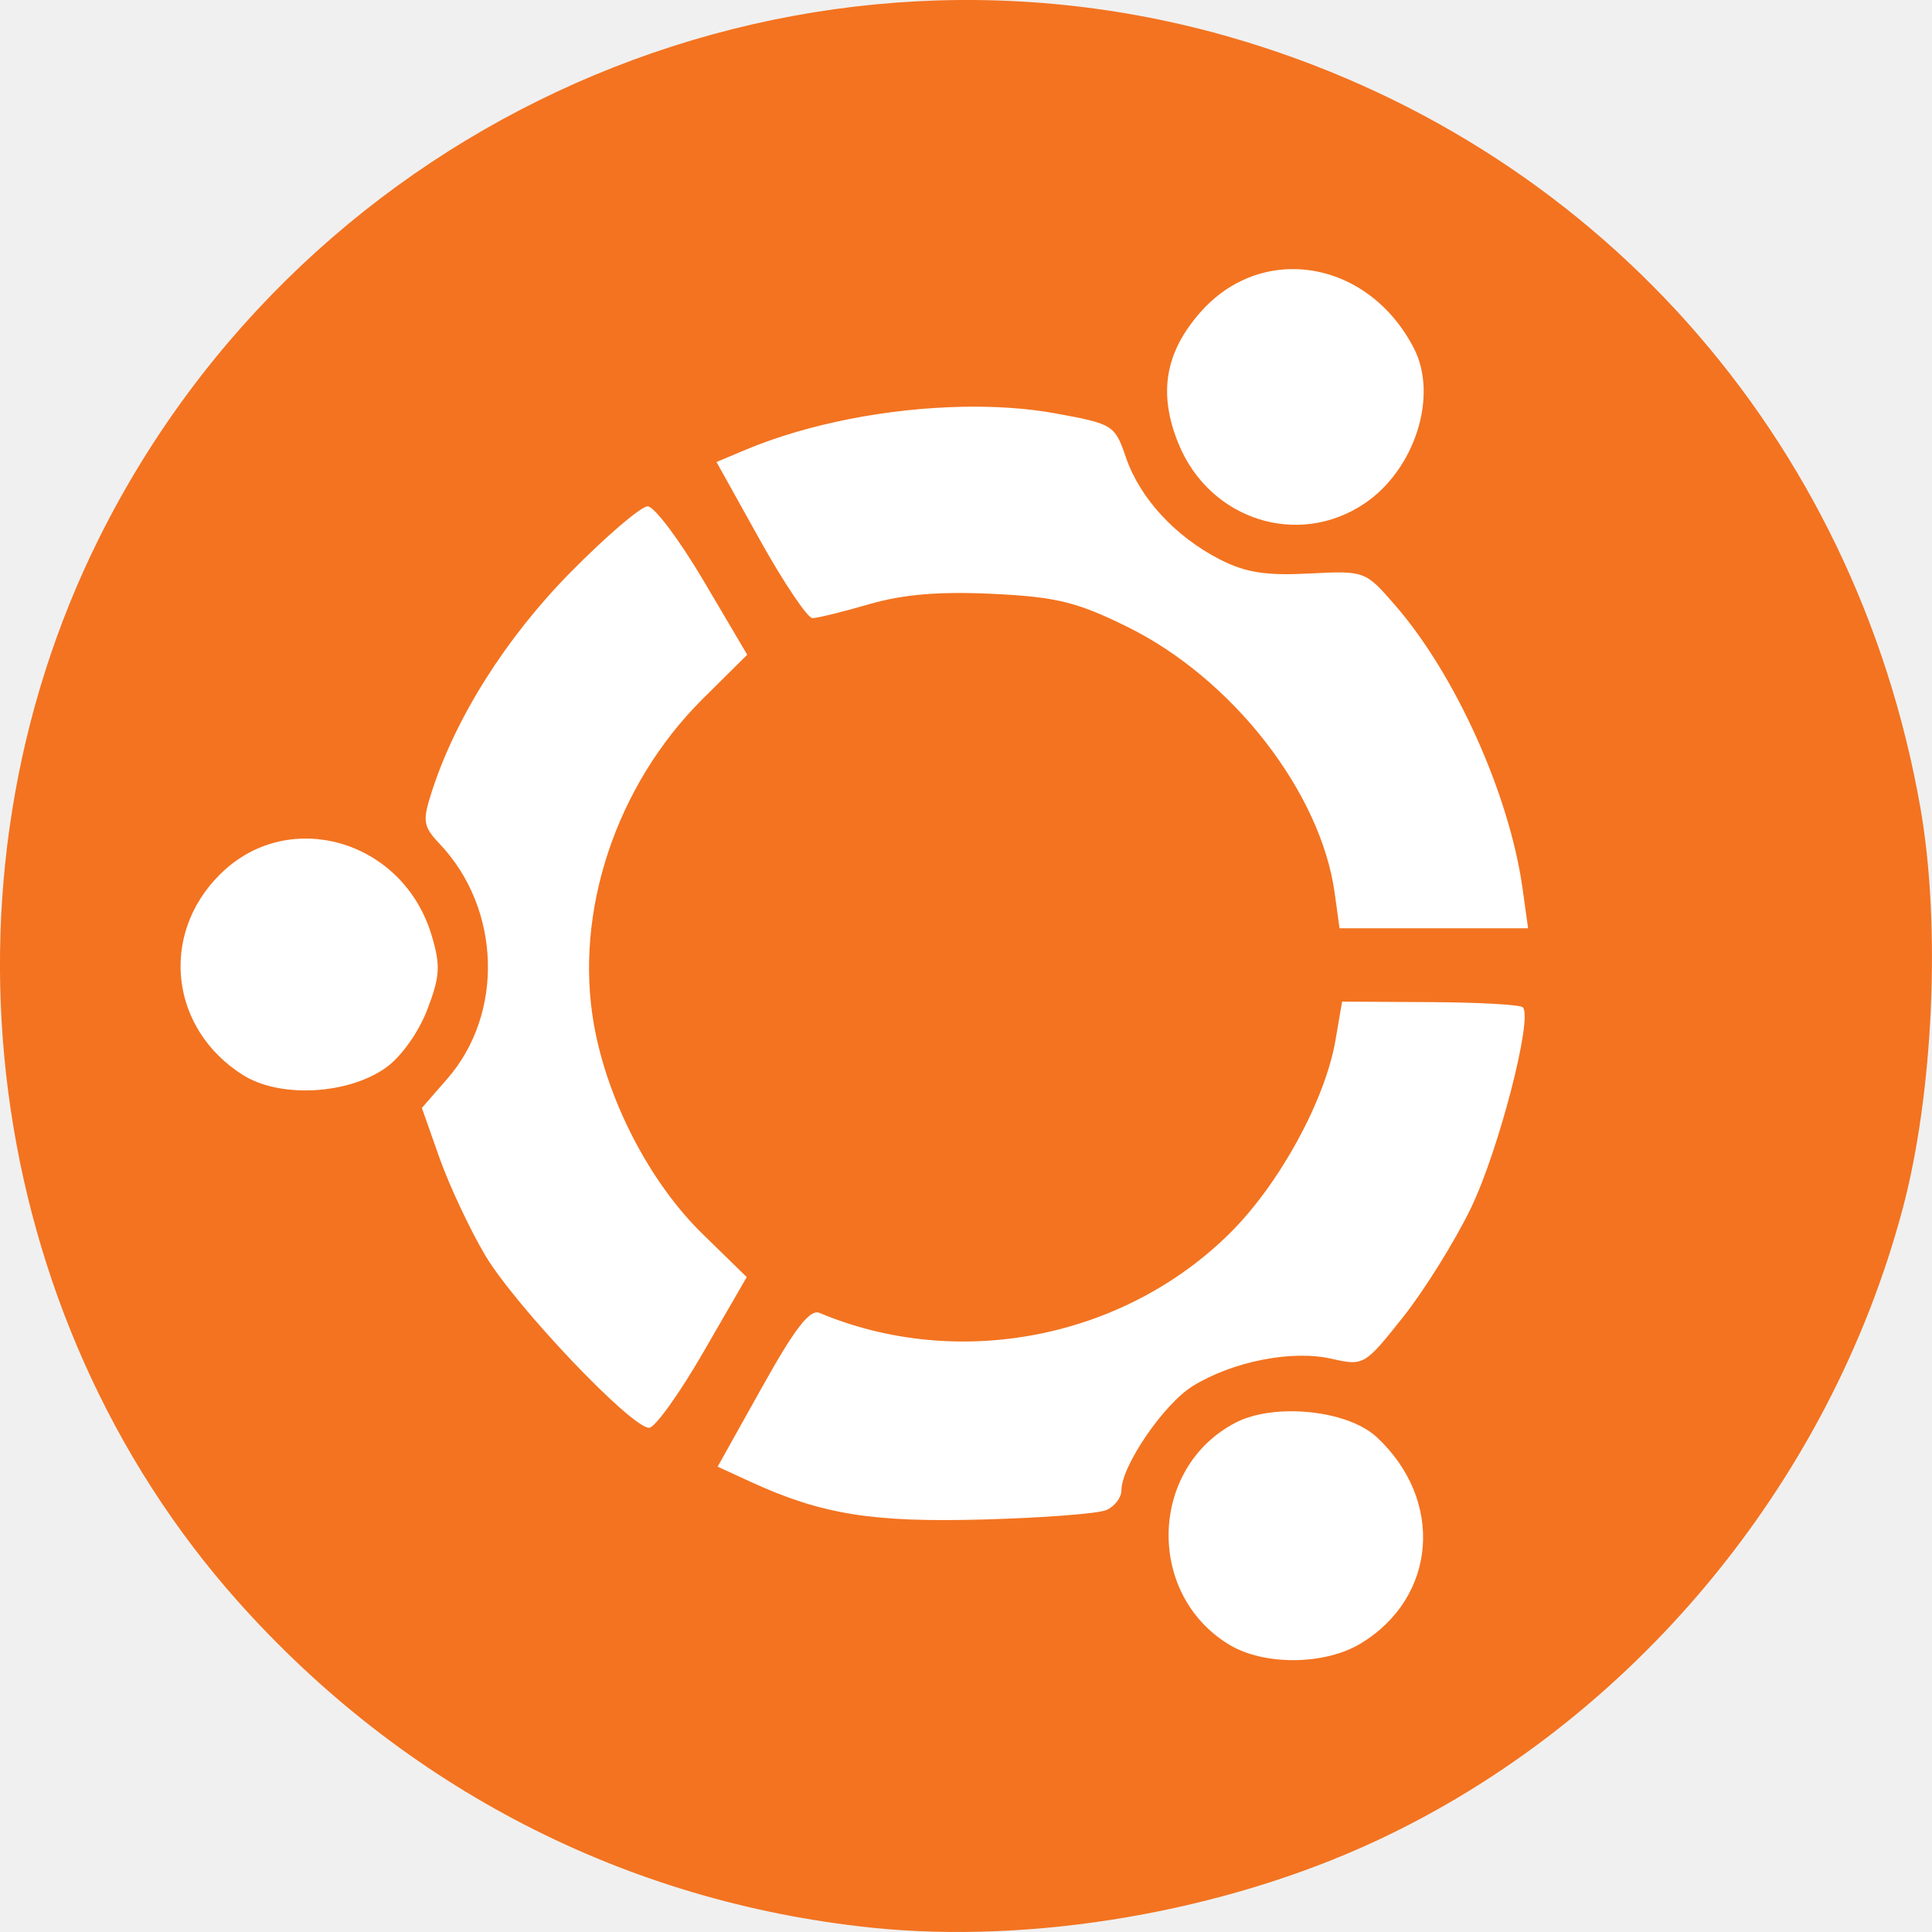
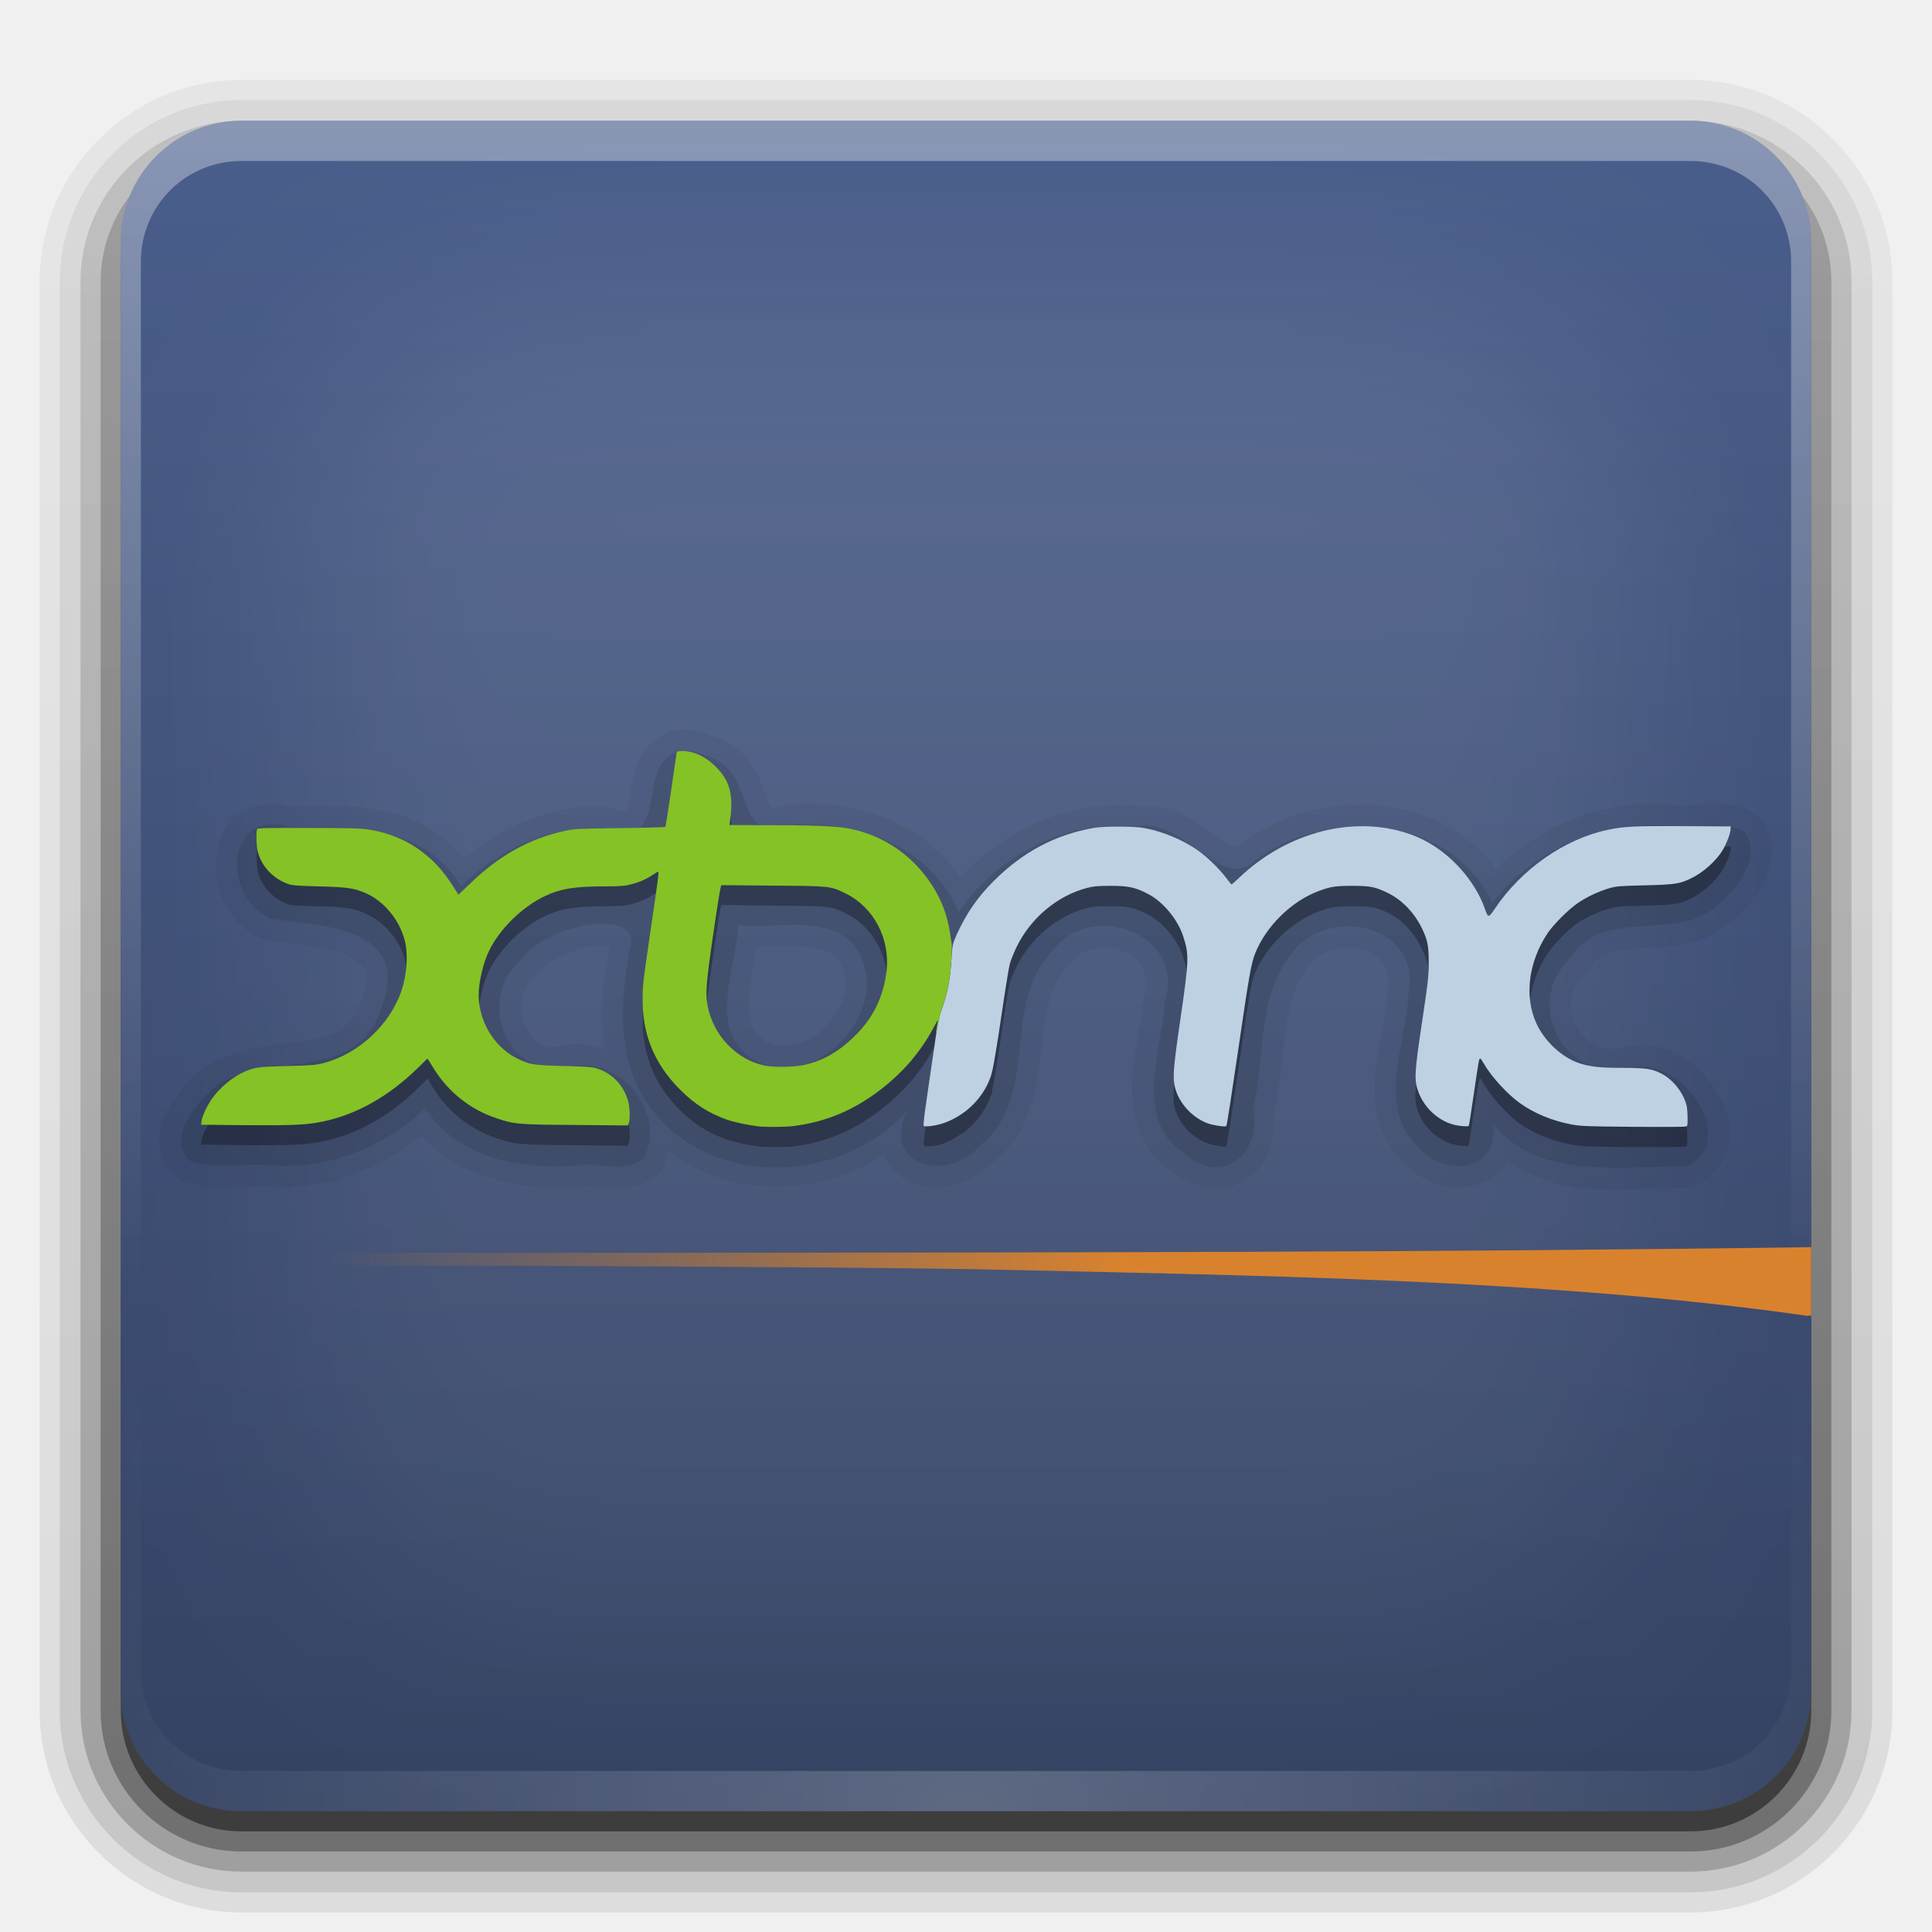
- <svg xmlns="http://www.w3.org/2000/svg" width="64" height="64" id="svg2" version="1.1">
-   <defs id="defs4" />
-   <g id="layer1" transform="translate(-355.9782,-385.4287)">
-     <path style="fill:#f37320" d="m 384.838,449.284 c -8.141,-0.849 -15.491,-4.639 -20.995,-10.825 -8.428,-9.472 -10.287,-23.743 -4.586,-35.197 6.888,-13.837 22.762,-20.859 37.511,-16.592 11.98,3.465 20.672,13.189 22.83,25.542 0.675,3.864 0.429,9.416 -0.587,13.242 -2.428,9.14 -8.984,17.014 -17.449,20.957 -5.038,2.347 -11.358,3.432 -16.725,2.873 z" id="path3061" />
-     <path style="fill:#ffffff" d="m 398.732,394.343 c -1.083,0.021 -2.156,0.482 -2.99,1.43 -1.183,1.345 -1.404,2.716 -0.712,4.383 1.036,2.495 3.944,3.423 6.136,1.961 1.677,-1.118 2.464,-3.57 1.651,-5.148 -0.897,-1.744 -2.503,-2.656 -4.086,-2.625 z m -10.895,4.562 c -2.426,0.049 -5.063,0.549 -7.138,1.414 l -0.986,0.414 1.44,2.586 c 0.793,1.423 1.578,2.586 1.738,2.586 0.159,0 1.005,-0.207 1.878,-0.461 1.119,-0.325 2.32,-0.428 4.078,-0.344 2.116,0.101 2.795,0.267 4.461,1.086 3.497,1.718 6.437,5.499 6.887,8.852 l 0.157,1.141 3.123,0 3.123,0 -0.188,-1.352 c -0.443,-3.107 -2.222,-7.054 -4.219,-9.352 -0.99,-1.139 -0.997,-1.142 -2.849,-1.047 -1.428,0.073 -2.105,-0.031 -2.958,-0.469 -1.476,-0.758 -2.646,-2.028 -3.107,-3.375 -0.368,-1.076 -0.42,-1.111 -2.332,-1.461 -0.946,-0.173 -2.005,-0.241 -3.107,-0.219 z m -10.402,3.297 c -0.22,-0.004 -1.378,0.987 -2.575,2.203 -2.134,2.169 -3.797,4.807 -4.586,7.273 -0.306,0.955 -0.28,1.125 0.274,1.711 2.03,2.147 2.135,5.629 0.235,7.789 l -0.83,0.953 0.579,1.641 c 0.318,0.904 0.998,2.357 1.511,3.227 0.983,1.667 4.846,5.736 5.44,5.727 0.191,-0.003 1.001,-1.128 1.792,-2.5 l 1.44,-2.492 -1.464,-1.43 c -1.745,-1.701 -3.157,-4.424 -3.6,-6.945 -0.656,-3.729 0.735,-7.913 3.585,-10.758 l 1.495,-1.484 -1.448,-2.453 c -0.797,-1.348 -1.627,-2.457 -1.847,-2.461 z m -11.482,11.008 c -0.963,0.035 -1.916,0.414 -2.692,1.188 -2.01,2.003 -1.647,5.13 0.775,6.648 1.216,0.762 3.466,0.646 4.727,-0.25 0.507,-0.36 1.086,-1.179 1.37,-1.922 0.422,-1.103 0.444,-1.46 0.141,-2.469 -0.625,-2.081 -2.481,-3.263 -4.32,-3.195 z m 34.484,5.398 -0.219,1.281 c -0.344,1.989 -1.851,4.75 -3.483,6.375 -3.528,3.512 -9.02,4.582 -13.611,2.656 -0.317,-0.133 -0.816,0.513 -1.902,2.461 l -1.471,2.633 1.088,0.5 c 2.359,1.083 4.031,1.351 7.717,1.25 1.966,-0.054 3.795,-0.194 4.07,-0.312 0.275,-0.119 0.501,-0.412 0.501,-0.656 0,-0.806 1.406,-2.863 2.364,-3.453 1.321,-0.815 3.279,-1.201 4.586,-0.906 1.075,0.242 1.102,0.23 2.371,-1.367 0.706,-0.888 1.722,-2.518 2.254,-3.617 0.922,-1.906 2.062,-6.317 1.722,-6.656 -0.089,-0.089 -1.475,-0.163 -3.076,-0.172 l -2.912,-0.016 z m -1.73,13.57 c -0.666,0.006 -1.309,0.126 -1.792,0.375 -2.861,1.477 -2.992,5.668 -0.227,7.352 1.161,0.707 3.181,0.688 4.375,-0.039 2.518,-1.532 2.763,-4.741 0.524,-6.828 -0.603,-0.562 -1.771,-0.869 -2.88,-0.859 z" id="path3059" />
+ <svg xmlns="http://www.w3.org/2000/svg" xmlns:xlink="http://www.w3.org/1999/xlink" version="1.0" width="96" height="96" id="svg2408">
+   <defs id="defs2410">
+     <linearGradient id="linearGradient3710">
+       <stop id="stop3712" style="stop-color:#d9822e;stop-opacity:1" offset="0" />
+       <stop id="stop3714" style="stop-color:#d9822e;stop-opacity:0" offset="1" />
+     </linearGradient>
+     <linearGradient x1="45.448" y1="92.54" x2="45.448" y2="7.017" id="ButtonShadow" gradientUnits="userSpaceOnUse" gradientTransform="scale(1.005865,0.994169)">
+       <stop id="stop3750" style="stop-color:#000000;stop-opacity:1" offset="0" />
+       <stop id="stop3752" style="stop-color:#000000;stop-opacity:0.588" offset="1" />
+     </linearGradient>
+     <linearGradient id="linearGradient3737">
+       <stop id="stop3739" style="stop-color:#ffffff;stop-opacity:1" offset="0" />
+       <stop id="stop3741" style="stop-color:#ffffff;stop-opacity:0" offset="1" />
+     </linearGradient>
+     <linearGradient id="linearGradient3700">
+       <stop id="stop3702" style="stop-color:#344262;stop-opacity:1" offset="0" />
+       <stop id="stop3704" style="stop-color:#4a5e8c;stop-opacity:1" offset="1" />
+     </linearGradient>
+     <filter color-interpolation-filters="sRGB" id="filter3174">
+       <feGaussianBlur id="feGaussianBlur3176" stdDeviation="1.71" />
+     </filter>
+     <linearGradient x1="36.357" y1="6" x2="36.357" y2="63.893" id="linearGradient3188" xlink:href="#linearGradient3737" gradientUnits="userSpaceOnUse" />
+     <filter x="-0.192" y="-0.192" width="1.384" height="1.384" color-interpolation-filters="sRGB" id="filter3794">
+       <feGaussianBlur id="feGaussianBlur3796" stdDeviation="5.28" />
+     </filter>
+     <linearGradient x1="48" y1="20.221" x2="48" y2="138.661" id="linearGradient3613" xlink:href="#linearGradient3737" gradientUnits="userSpaceOnUse" />
+     <radialGradient cx="48" cy="90.172" r="42" fx="48" fy="90.172" id="radialGradient3619" xlink:href="#linearGradient3737" gradientUnits="userSpaceOnUse" gradientTransform="matrix(1.157313,0,0,0.9959077,-7.551021,0.1971319)" />
+     <clipPath id="clipPath3613">
+       <rect width="84" height="84" rx="6" ry="6" x="6" y="6" id="rect3615" style="fill:#ffffff;fill-opacity:1;fill-rule:nonzero;stroke:none" />
+     </clipPath>
+     <linearGradient x1="48" y1="90" x2="48" y2="5.988" id="linearGradient3617" xlink:href="#linearGradient3700" gradientUnits="userSpaceOnUse" />
+     <linearGradient x1="45.448" y1="92.54" x2="45.448" y2="7.017" id="ButtonShadow-0" gradientUnits="userSpaceOnUse" gradientTransform="matrix(1.005865,0,0,0.994169,100,0)">
+       <stop id="stop3750-8" style="stop-color:#000000;stop-opacity:1" offset="0" />
+       <stop id="stop3752-5" style="stop-color:#000000;stop-opacity:0.588" offset="1" />
+     </linearGradient>
+     <linearGradient x1="32.251" y1="6.132" x2="32.251" y2="90.239" id="linearGradient3780" xlink:href="#ButtonShadow-0" gradientUnits="userSpaceOnUse" gradientTransform="matrix(1.02381,0,0,1.011905,-1.142857,-98.07143)" />
+     <linearGradient x1="32.251" y1="6.132" x2="32.251" y2="90.239" id="linearGradient3772" xlink:href="#ButtonShadow-0" gradientUnits="userSpaceOnUse" gradientTransform="matrix(1.02381,0,0,1.011905,-1.142857,-98.07143)" />
+     <linearGradient x1="32.251" y1="6.132" x2="32.251" y2="90.239" id="linearGradient3725" xlink:href="#ButtonShadow-0" gradientUnits="userSpaceOnUse" gradientTransform="matrix(1.02381,0,0,1.011905,-1.142857,-98.07143)" />
+     <linearGradient x1="32.251" y1="6.132" x2="32.251" y2="90.239" id="linearGradient3721" xlink:href="#ButtonShadow-0" gradientUnits="userSpaceOnUse" gradientTransform="translate(0,-97)" />
+     <linearGradient x1="32.251" y1="6.132" x2="32.251" y2="90.239" id="linearGradient3026" xlink:href="#ButtonShadow-0" gradientUnits="userSpaceOnUse" gradientTransform="matrix(1.02381,0,0,1.011905,-1.142857,-98.07143)" />
+     <linearGradient x1="56" y1="64" x2="16" y2="64" id="linearGradient3716" xlink:href="#linearGradient3710" gradientUnits="userSpaceOnUse" />
+   </defs>
+   <g id="layer2" style="display:none">
+     <rect width="86" height="85" rx="6" ry="6" x="5" y="7" id="rect3745" style="opacity:0.9;fill:url(#ButtonShadow);fill-opacity:1;fill-rule:nonzero;stroke:none;filter:url(#filter3174)" />
+   </g>
+   <g id="layer3">
+     <path d="m 12,-95.031 c -5.511,0 -10.031,4.52 -10.031,10.031 l 0,71 c 0,5.511 4.52,10.031 10.031,10.031 l 72,0 c 5.511,0 10.031,-4.52 10.031,-10.031 l 0,-71 c 0,-5.511 -4.52,-10.031 -10.031,-10.031 l -72,0 z" transform="scale(1,-1)" id="path3786" style="opacity:0.08;fill:url(#linearGradient3026);fill-opacity:1;fill-rule:nonzero;stroke:none;display:inline" />
+     <path d="m 12,-94.031 c -4.972,0 -9.031,4.06 -9.031,9.031 l 0,71 c 0,4.972 4.06,9.031 9.031,9.031 l 72,0 c 4.972,0 9.031,-4.06 9.031,-9.031 l 0,-71 c 0,-4.972 -4.06,-9.031 -9.031,-9.031 l -72,0 z" transform="scale(1,-1)" id="path3778" style="opacity:0.1;fill:url(#linearGradient3780);fill-opacity:1;fill-rule:nonzero;stroke:none;display:inline" />
+     <path d="m 12,-93 c -4.409,0 -8,3.591 -8,8 l 0,71 c 0,4.409 3.591,8 8,8 l 72,0 c 4.409,0 8,-3.591 8,-8 l 0,-71 c 0,-4.409 -3.591,-8 -8,-8 l -72,0 z" transform="scale(1,-1)" id="path3770" style="opacity:0.2;fill:url(#linearGradient3772);fill-opacity:1;fill-rule:nonzero;stroke:none;display:inline" />
+     <rect width="86" height="85" rx="7" ry="7" x="5" y="-92" transform="scale(1,-1)" id="rect3723" style="opacity:0.3;fill:url(#linearGradient3725);fill-opacity:1;fill-rule:nonzero;stroke:none;display:inline" />
+     <rect width="84" height="84" rx="6" ry="6" x="6" y="-91" transform="scale(1,-1)" id="rect3716" style="opacity:0.45;fill:url(#linearGradient3721);fill-opacity:1;fill-rule:nonzero;stroke:none;display:inline" />
+   </g>
+   <g id="layer1" style="display:inline">
+     <rect width="84" height="84" rx="6" ry="6" x="6" y="6" id="rect2419" style="fill:url(#linearGradient3617);fill-opacity:1;fill-rule:nonzero;stroke:none" />
+     <path d="M 12,6 C 8.676,6 6,8.676 6,12 l 0,2 0,68 0,2 c 0,0.335 0.041,0.651 0.094,0.969 0.049,0.296 0.097,0.597 0.188,0.875 0.01,0.03 0.021,0.064 0.031,0.094 0.099,0.288 0.235,0.547 0.375,0.812 0.145,0.274 0.316,0.536 0.5,0.781 0.184,0.246 0.374,0.473 0.594,0.688 0.44,0.428 0.943,0.815 1.5,1.094 0.279,0.14 0.573,0.247 0.875,0.344 -0.256,-0.1 -0.487,-0.236 -0.719,-0.375 -0.007,-0.004 -0.024,0.004 -0.031,0 -0.032,-0.019 -0.062,-0.043 -0.094,-0.062 -0.12,-0.077 -0.231,-0.164 -0.344,-0.25 -0.106,-0.081 -0.213,-0.161 -0.312,-0.25 C 8.478,88.557 8.309,88.373 8.156,88.188 8.049,88.057 7.938,87.922 7.844,87.781 7.819,87.743 7.805,87.695 7.781,87.656 7.716,87.553 7.651,87.452 7.594,87.344 7.493,87.149 7.388,86.928 7.312,86.719 7.305,86.697 7.289,86.678 7.281,86.656 7.249,86.564 7.245,86.469 7.219,86.375 7.188,86.268 7.148,86.172 7.125,86.062 7.052,85.721 7,85.364 7,85 L 7,83 7,15 7,13 C 7,10.218 9.218,8 12,8 l 2,0 68,0 2,0 c 2.782,0 5,2.218 5,5 l 0,2 0,68 0,2 c 0,0.364 -0.052,0.721 -0.125,1.062 -0.044,0.207 -0.088,0.398 -0.156,0.594 -0.008,0.022 -0.023,0.041 -0.031,0.062 -0.063,0.174 -0.138,0.367 -0.219,0.531 -0.042,0.083 -0.079,0.17 -0.125,0.25 -0.055,0.097 -0.127,0.188 -0.188,0.281 -0.094,0.141 -0.205,0.276 -0.312,0.406 -0.143,0.174 -0.303,0.347 -0.469,0.5 -0.011,0.01 -0.02,0.021 -0.031,0.031 -0.138,0.126 -0.285,0.234 -0.438,0.344 -0.103,0.073 -0.204,0.153 -0.312,0.219 -0.007,0.004 -0.024,-0.004 -0.031,0 -0.232,0.139 -0.463,0.275 -0.719,0.375 0.302,-0.097 0.596,-0.204 0.875,-0.344 0.557,-0.279 1.06,-0.666 1.5,-1.094 0.22,-0.214 0.409,-0.442 0.594,-0.688 0.184,-0.246 0.355,-0.508 0.5,-0.781 0.14,-0.265 0.276,-0.525 0.375,-0.812 0.01,-0.031 0.021,-0.063 0.031,-0.094 0.09,-0.278 0.139,-0.579 0.188,-0.875 C 89.959,84.651 90,84.335 90,84 l 0,-2 0,-68 0,-2 C 90,8.676 87.324,6 84,6 L 12,6 z" id="rect3728" style="opacity:0.35;fill:url(#linearGradient3188);fill-opacity:1;fill-rule:nonzero;stroke:none" />
+     <path d="M 12,90 C 8.676,90 6,87.324 6,84 L 6,82 6,14 6,12 c 0,-0.335 0.041,-0.651 0.094,-0.969 0.049,-0.296 0.097,-0.597 0.188,-0.875 C 6.291,10.126 6.302,10.093 6.312,10.062 6.411,9.775 6.547,9.515 6.688,9.25 6.832,8.976 7.003,8.714 7.188,8.469 7.372,8.223 7.561,7.995 7.781,7.781 8.221,7.353 8.724,6.967 9.281,6.688 9.56,6.548 9.855,6.441 10.156,6.344 9.9,6.444 9.67,6.58 9.438,6.719 c -0.007,0.004 -0.024,-0.004 -0.031,0 -0.032,0.019 -0.062,0.043 -0.094,0.062 -0.12,0.077 -0.231,0.164 -0.344,0.25 -0.106,0.081 -0.213,0.161 -0.312,0.25 C 8.478,7.443 8.309,7.627 8.156,7.812 8.049,7.943 7.938,8.078 7.844,8.219 7.819,8.257 7.805,8.305 7.781,8.344 7.716,8.447 7.651,8.548 7.594,8.656 7.493,8.851 7.388,9.072 7.312,9.281 7.305,9.303 7.289,9.322 7.281,9.344 7.249,9.436 7.245,9.531 7.219,9.625 7.188,9.732 7.148,9.828 7.125,9.938 7.052,10.279 7,10.636 7,11 l 0,2 0,68 0,2 c 0,2.782 2.218,5 5,5 l 2,0 68,0 2,0 c 2.782,0 5,-2.218 5,-5 l 0,-2 0,-68 0,-2 C 89,10.636 88.948,10.279 88.875,9.938 88.831,9.731 88.787,9.54 88.719,9.344 88.711,9.322 88.695,9.303 88.688,9.281 88.625,9.108 88.549,8.914 88.469,8.75 88.427,8.667 88.39,8.58 88.344,8.5 88.289,8.403 88.217,8.312 88.156,8.219 88.062,8.078 87.951,7.943 87.844,7.812 87.701,7.638 87.541,7.466 87.375,7.312 87.364,7.302 87.355,7.291 87.344,7.281 87.205,7.156 87.059,7.047 86.906,6.938 86.804,6.864 86.702,6.784 86.594,6.719 c -0.007,-0.004 -0.024,0.004 -0.031,0 -0.232,-0.139 -0.463,-0.275 -0.719,-0.375 0.302,0.097 0.596,0.204 0.875,0.344 0.557,0.279 1.06,0.666 1.5,1.094 0.22,0.214 0.409,0.442 0.594,0.688 0.184,0.246 0.355,0.508 0.5,0.781 0.14,0.265 0.276,0.525 0.375,0.812 0.01,0.031 0.021,0.063 0.031,0.094 0.09,0.278 0.139,0.579 0.188,0.875 C 89.959,11.349 90,11.665 90,12 l 0,2 0,68 0,2 c 0,3.324 -2.676,6 -6,6 l -72,0 z" id="path3615" style="opacity:0.2;fill:url(#radialGradient3619);fill-opacity:1;fill-rule:nonzero;stroke:none" />
+   </g>
+   <g id="layer5" style="display:inline">
+     <rect width="66" height="66" rx="12" ry="12" x="15" y="15" clip-path="url(#clipPath3613)" id="rect3171" style="opacity:0.1;fill:url(#linearGradient3613);fill-opacity:1;fill-rule:nonzero;stroke:#ffffff;stroke-width:0.5;stroke-linecap:round;stroke-linejoin:miter;stroke-miterlimit:4;stroke-opacity:1;stroke-dasharray:none;stroke-dashoffset:0;filter:url(#filter3794)" />
+   </g>
+   <g id="layer4">
+     <path d="m 33.719,36.25 c -0.971,0.154 -1.707,0.911 -2,1.594 -0.293,0.682 -0.344,1.329 -0.438,1.812 -0.093,0.484 -0.236,0.697 -0.188,0.656 0.048,-0.041 0.06,0.092 -0.625,-0.156 a 1.074,1.074 0 0 0 -0.281,-0.062 c -2.694,-0.214 -5.142,0.952 -7.125,2.562 C 22.065,41.515 20.817,40.715 19.469,40.375 17.915,39.983 16.32,40.03 14.875,40.094 14.747,40.099 14.594,40.056 14.469,40.062 13.557,39.857 12.667,39.91 12,40.344 c -0.766,0.499 -1.142,1.316 -1.25,2.125 -0.215,1.618 0.553,3.481 2.344,4.219 A 1.074,1.074 0 0 0 13.375,46.75 c 1.287,0.159 2.92,0.299 3.875,0.719 0.478,0.21 0.73,0.444 0.844,0.688 0.114,0.244 0.192,0.624 -0.094,1.406 a 1.074,1.074 0 0 0 -0.031,0.094 c -0.222,0.773 -0.549,1.145 -0.969,1.438 -0.42,0.293 -0.975,0.46 -1.688,0.594 -1.425,0.268 -3.334,0.244 -5,1.25 A 1.074,1.074 0 0 0 10.219,53 C 9.626,53.463 8.88,54.159 8.375,55.062 8.123,55.514 7.921,56.03 7.906,56.625 c -0.015,0.595 0.231,1.251 0.688,1.75 a 1.074,1.074 0 0 0 0.375,0.281 c 1.714,0.709 3.321,0.188 4.312,0.312 a 1.074,1.074 0 0 0 0.031,0 c 2.796,0.221 5.468,-0.829 7.625,-2.531 2.057,2.275 5.249,2.743 7.938,2.531 a 1.074,1.074 0 0 0 0.094,0 c 0.236,-0.04 0.808,0.031 1.5,0.062 0.692,0.031 1.687,-0.06 2.375,-0.844 A 1.074,1.074 0 0 0 33,57.938 c 0.128,-0.268 0.061,-0.54 0.125,-0.812 3.134,2.457 7.52,2.374 10.781,0.25 0.292,0.687 0.867,1.205 1.5,1.438 1.317,0.485 2.875,0.059 3.969,-1.125 l 0.031,0.062 c 0.056,-0.045 0.072,-0.11 0.125,-0.156 1.681,-1.478 1.995,-3.521 2.188,-5.25 0.199,-1.784 0.348,-3.254 1.312,-4.281 a 1.074,1.074 0 0 0 0.094,-0.125 c 0.633,-0.883 1.756,-1.039 2.656,-0.688 0.45,0.176 0.777,0.472 0.969,0.812 0.191,0.341 0.277,0.739 0.094,1.344 a 1.074,1.074 0 0 0 -0.031,0.25 c -0.062,1.071 -0.492,2.563 -0.562,4.125 -0.068,1.523 0.369,3.306 1.938,4.406 0.006,0.004 0.025,-0.004 0.031,0 0.034,0.024 0.027,0.071 0.062,0.094 L 58.312,58.25 c 1.199,0.953 2.734,1.032 3.75,0.281 0.931,-0.687 1.325,-1.892 1.219,-3.156 0.003,-0.011 -0.003,-0.021 0,-0.031 0.682,-2.774 0.366,-5.447 1.594,-7.125 a 1.074,1.074 0 0 0 0.031,-0.062 c 0.519,-0.864 1.714,-1.193 2.688,-0.969 0.487,0.112 0.864,0.328 1.094,0.625 0.23,0.297 0.357,0.657 0.25,1.281 a 1.074,1.074 0 0 0 0,0.156 c -0.031,1.061 -0.439,2.467 -0.594,3.969 -0.151,1.469 0.04,3.194 1.344,4.5 0.029,0.029 0.032,0.065 0.062,0.094 l 0.031,-0.031 c 0.925,1.028 2.259,1.429 3.469,1.125 0.623,-0.156 1.24,-0.523 1.625,-1.125 0.017,-0.026 0.015,-0.067 0.031,-0.094 1.137,0.723 2.369,1.219 3.625,1.344 1.867,0.185 3.723,-0.031 5.25,0 a 1.074,1.074 0 0 0 0.5,-0.094 c 0.941,-0.475 1.559,-1.384 1.656,-2.281 0.097,-0.897 -0.201,-1.746 -0.656,-2.469 -0.91,-1.445 -2.601,-2.634 -4.5,-2.156 a 1.074,1.074 0 0 0 -0.031,0 c -1.107,0.302 -1.92,-0.201 -2.375,-1 -0.455,-0.799 -0.48,-1.756 0.344,-2.562 A 1.074,1.074 0 0 0 78.875,48.25 c 0.571,-0.926 1.301,-1.03 2.531,-1.125 1.231,-0.095 2.846,-0.004 4.281,-1.031 0.652,-0.474 1.373,-1.191 1.875,-2.094 0.502,-0.902 0.763,-2.213 0,-3.281 A 1.074,1.074 0 0 0 87.25,40.438 c -0.804,-0.484 -1.669,-0.501 -2.344,-0.469 -0.674,0.032 -1.228,0.085 -1.594,0.031 a 1.074,1.074 0 0 0 -0.031,0 c -3.303,-0.35 -6.591,0.85 -8.938,3.188 -1.331,-1.794 -3.331,-2.843 -5.438,-3.125 -2.557,-0.343 -5.271,0.322 -7.312,1.938 a 1.074,1.074 0 0 0 -0.062,0.031 c -0.164,0.143 -0.02,0.096 -0.219,0.031 -0.199,-0.065 -0.622,-0.314 -1.094,-0.656 -0.472,-0.342 -1.017,-0.745 -1.688,-1.062 -0.565,-0.268 -1.294,-0.321 -2.031,-0.25 L 56.5,40 c -0.126,-0.013 -0.249,0.039 -0.375,0.031 -3.218,-0.207 -6.257,1.251 -8.375,3.562 -1.901,-2.729 -5.327,-3.915 -8.469,-3.656 A 1.074,1.074 0 0 0 39.031,40 c -0.602,0.212 -0.695,0.12 -0.688,0.125 0.007,0.005 -0.125,-0.163 -0.281,-0.562 C 37.906,39.163 37.744,38.592 37.375,38 c -0.345,-0.554 -0.945,-1.1 -1.75,-1.375 -0.019,-0.009 -0.043,0.008 -0.062,0 -0.038,-0.012 -0.055,-0.052 -0.094,-0.062 l 0,0.031 C 34.957,36.385 34.425,36.249 33.875,36.25 a 1.074,1.074 0 0 0 -0.156,0 z m -3.438,10.781 c -0.288,1.486 -0.5,3.071 -0.312,4.688 0.016,0.137 0.072,0.27 0.094,0.406 -0.575,-0.161 -1.149,-0.332 -1.781,-0.219 A 1.074,1.074 0 0 0 28.188,51.938 c -1.151,0.304 -1.742,-0.191 -2.094,-0.969 -0.352,-0.778 -0.303,-1.774 0.5,-2.469 a 1.074,1.074 0 0 0 0.219,-0.25 c 0.175,-0.279 1.353,-0.989 2.375,-1.188 0.483,-0.094 0.897,-0.073 1.094,-0.031 z m 7.312,0 c 0.693,-0.004 1.427,-0.004 2,0 0.839,0.006 1.418,0.114 1.906,0.5 1.707,1.957 -1.239,5.347 -3.469,4.188 -0.384,-0.24 -0.573,-0.477 -0.688,-0.781 -0.119,-0.317 -0.162,-0.762 -0.125,-1.281 0.054,-0.752 0.231,-1.695 0.375,-2.625 z" id="path3736" style="opacity:0.05;fill:#000000;fill-opacity:1" />
+     <path d="m 33.875,37.312 c -2.496,0.397 -0.361,5.094 -3.781,3.852 -2.693,-0.214 -5.282,1.031 -7.188,2.866 -1.701,-2.931 -5.377,-3.063 -8.375,-2.904 -3.376,-1.095 -3.558,3.503 -1.023,4.547 2.451,0.302 6.892,0.436 5.493,4.263 -1.117,3.886 -5.516,2.347 -8.121,3.92 -1.006,0.786 -2.627,2.562 -1.494,3.803 1.241,0.514 2.717,0.083 4.035,0.249 2.843,0.225 5.661,-0.886 7.705,-2.847 1.66,2.577 4.845,3.067 7.661,2.846 1.05,-0.176 2.453,0.478 3.249,-0.43 1.058,-2.208 -1.176,-4.931 -3.566,-4.501 -3.217,0.85 -4.915,-3.256 -2.573,-5.283 0.998,-1.592 5.421,-2.612 5.479,-0.913 -0.649,3.076 -0.851,6.77 1.688,9.094 3.238,3.233 9.121,2.651 12.031,-0.719 -1.407,2.807 2.022,3.653 3.625,1.75 2.967,-2.414 1.005,-6.907 3.531,-9.599 1.889,-2.634 6.668,-0.966 5.637,2.426 -0.145,2.511 -1.638,5.898 1.003,7.626 1.866,1.61 3.812,-0.063 3.371,-2.24 0.617,-2.481 0.192,-5.375 1.754,-7.511 1.599,-2.66 6.573,-1.848 5.974,1.657 -0.073,2.551 -1.684,5.682 0.505,7.763 1.295,1.534 4.121,1.129 3.662,-1.216 2.322,2.887 6.408,2.091 9.656,2.156 2.688,-1.357 -0.272,-5.54 -2.794,-4.905 -3.146,0.857 -5.389,-3.102 -3.054,-5.388 1.6,-2.596 4.941,-0.925 7.083,-2.458 1.069,-0.777 2.599,-2.537 1.644,-3.875 C 85.656,40.72 84.303,41.231 83.147,41.061 79.72,40.697 76.243,42.108 74.156,44.875 72.072,40.428 65.828,40.023 62.264,42.843 60.615,44.285 58.794,40.505 56.377,41.065 52.965,40.706 49.554,42.547 47.625,45.312 46.295,42.092 42.652,40.736 39.376,41.006 36.321,42.082 37.682,38.3 35.174,37.599 34.767,37.414 34.322,37.312 33.875,37.312 z m 2.812,8.656 c 1.851,0.218 4.018,-0.502 5.549,0.791 2.628,2.813 -1.448,7.691 -4.75,5.909 C 35.067,51.22 36.589,48.149 36.688,45.969 z" id="path3730" style="opacity:0.1;fill:#000000;fill-opacity:1" />
+     <path d="m 33.875,38.312 c -0.205,0 -0.23,0.034 -0.25,0.125 -0.012,0.057 -0.141,0.902 -0.281,1.875 -0.14,0.973 -0.267,1.767 -0.281,1.781 -0.014,0.014 -1.031,0.047 -2.25,0.062 -2.169,0.027 -2.238,0.007 -2.781,0.125 -1.757,0.382 -3.251,1.257 -4.719,2.688 l -0.531,0.5 L 22.688,45.312 C 22.143,44.434 21.752,43.967 21.188,43.5 20.345,42.804 19.416,42.394 18.25,42.219 17.884,42.164 17.264,42.125 15.281,42.125 c -2.23,-2.3e-4 -2.475,0.029 -2.5,0.094 -0.052,0.136 -0.034,0.849 0.031,1.094 0.191,0.717 0.719,1.314 1.438,1.594 0.242,0.094 0.362,0.094 1.562,0.125 1.434,0.037 1.747,0.107 2.312,0.344 0.927,0.389 1.733,1.299 2,2.344 0.176,0.691 0.086,1.728 -0.188,2.531 -0.571,1.679 -2.122,3.105 -3.844,3.562 -0.401,0.107 -0.547,0.124 -1.812,0.156 -1.46,0.037 -1.62,0.076 -2.156,0.312 -0.569,0.252 -1.213,0.771 -1.594,1.312 -0.244,0.348 -0.512,0.886 -0.531,1.125 l 0,0.156 2.25,0.031 c 2.352,0.014 2.981,-0.025 3.781,-0.188 1.678,-0.341 3.313,-1.241 4.75,-2.656 0.252,-0.248 0.463,-0.469 0.469,-0.469 0.006,0 0.097,0.169 0.219,0.375 0.737,1.241 1.87,2.148 3.219,2.594 0.915,0.303 1.067,0.324 3.938,0.344 l 2.562,0.031 0.062,-0.125 c 0.068,-0.179 0.047,-0.761 -0.031,-1.062 -0.205,-0.787 -0.776,-1.413 -1.531,-1.656 -0.272,-0.088 -0.451,-0.095 -1.656,-0.125 -1.532,-0.039 -1.744,-0.062 -2.406,-0.406 -1.088,-0.566 -1.842,-1.849 -1.844,-3.125 -7.58e-4,-0.667 0.228,-1.613 0.531,-2.219 0.543,-1.084 1.633,-2.157 2.75,-2.688 0.787,-0.374 1.495,-0.5 3.031,-0.5 0.735,-3.3e-5 0.972,-0.023 1.25,-0.094 0.42,-0.107 0.771,-0.249 1.094,-0.469 0.135,-0.092 0.271,-0.156 0.281,-0.156 0.048,0 -0.025,0.446 -0.344,2.625 -0.444,3.035 -0.439,3.023 -0.438,3.781 0.004,1.729 0.582,3.173 1.844,4.438 0.713,0.715 1.424,1.144 2.344,1.469 0.364,0.128 1.148,0.3 1.562,0.344 0.358,0.038 1.352,0.044 1.719,0 1.671,-0.202 3.098,-0.821 4.5,-1.938 1.051,-0.837 1.891,-1.821 2.5,-2.969 0.103,-0.195 0.202,-0.33 0.219,-0.344 -0.045,0.215 -0.073,0.479 -0.125,0.812 -0.09,0.617 -0.241,1.631 -0.469,3.188 -0.117,0.797 -0.156,1.2 -0.125,1.219 0.08,0.05 0.461,0.032 0.812,-0.062 0.271,-0.073 0.503,-0.208 0.75,-0.344 0.086,-0.047 0.168,-0.102 0.25,-0.156 0.036,-0.023 0.09,-0.038 0.125,-0.062 0.081,-0.057 0.143,-0.124 0.219,-0.188 0.529,-0.438 0.937,-1.012 1.156,-1.656 0.014,-0.04 0.05,-0.053 0.062,-0.094 0.007,-0.024 0.019,-0.191 0.031,-0.25 0.015,-0.073 0.041,-0.193 0.062,-0.312 0.038,-0.21 0.074,-0.404 0.125,-0.719 0.072,-0.438 0.141,-0.906 0.219,-1.438 0.191,-1.307 0.386,-2.551 0.438,-2.75 0.051,-0.199 0.207,-0.562 0.344,-0.844 0.696,-1.432 2.029,-2.549 3.5,-2.938 0.317,-0.084 0.503,-0.092 1.156,-0.094 0.907,-0.002 1.233,0.074 1.875,0.406 0.742,0.384 1.477,1.257 1.75,2.094 0.296,0.907 0.297,1.173 -0.125,4.062 -0.365,2.5 -0.409,2.978 -0.281,3.469 0.201,0.773 0.862,1.464 1.625,1.75 0.261,0.098 0.862,0.203 0.938,0.156 0.024,-0.015 0.288,-1.725 0.594,-3.812 0.54,-3.693 0.621,-4.265 0.812,-4.75 0.542,-1.375 1.847,-2.621 3.219,-3.125 0.59,-0.217 0.817,-0.248 1.625,-0.25 0.915,-0.002 1.152,0.019 1.812,0.344 0.698,0.343 1.289,1.004 1.656,1.781 0.273,0.577 0.345,0.857 0.344,1.688 -0.001,0.676 -0.036,0.92 -0.344,2.969 -0.382,2.539 -0.406,2.849 -0.188,3.438 0.29,0.781 1.006,1.427 1.781,1.625 0.293,0.075 0.674,0.108 0.719,0.062 0.015,-0.015 0.125,-0.706 0.25,-1.562 0.252,-1.732 0.285,-1.781 0.344,-1.781 0.023,0 0.077,0.111 0.156,0.25 0.373,0.651 1.166,1.54 1.812,2 0.706,0.502 1.634,0.857 2.562,1.031 0.461,0.086 0.734,0.105 3.031,0.125 1.388,0.012 2.563,-0.016 2.625,-0.031 0.108,-0.027 0.095,-0.018 0.094,-0.406 -7.59e-4,-0.221 -0.005,-0.512 -0.031,-0.625 -0.142,-0.617 -0.674,-1.26 -1.25,-1.562 -0.486,-0.255 -0.768,-0.312 -1.969,-0.312 -1.1,-8.35e-4 -1.581,-0.038 -2.125,-0.219 -0.854,-0.284 -1.713,-1.101 -2.125,-2 -0.606,-1.325 -0.387,-3.038 0.562,-4.469 0.284,-0.428 1.014,-1.188 1.469,-1.5 0.451,-0.309 1.035,-0.563 1.562,-0.719 C 80.33,45.04 80.421,45.034 81.75,45 c 1.518,-0.039 1.696,-0.086 2.25,-0.344 0.61,-0.284 1.263,-0.881 1.594,-1.438 0.181,-0.304 0.384,-0.771 0.406,-1 l 0,-0.156 -2.406,0 c -2.49,-0.014 -2.939,0.013 -3.75,0.188 -2.128,0.457 -4.245,1.947 -5.562,3.906 -0.322,0.479 -0.329,0.485 -0.5,0 -0.488,-1.386 -1.699,-2.757 -3.062,-3.438 -0.88,-0.439 -1.917,-0.651 -3,-0.656 -0.65,-0.003 -1.329,0.058 -1.969,0.219 -1.532,0.384 -2.942,1.192 -4.125,2.312 -0.215,0.203 -0.423,0.344 -0.438,0.344 -0.014,0 -0.111,-0.129 -0.25,-0.312 C 60.6,44.18 59.984,43.572 59.531,43.25 58.805,42.733 57.779,42.324 56.875,42.156 56.333,42.056 54.866,42.034 54.344,42.125 c -1.891,0.33 -3.493,1.186 -4.938,2.625 -0.206,0.205 -0.388,0.419 -0.562,0.625 -0.009,0.011 -0.022,0.02 -0.031,0.031 -0.009,0.011 -0.022,0.02 -0.031,0.031 -0.066,0.08 -0.125,0.168 -0.188,0.25 -0.081,0.105 -0.175,0.204 -0.25,0.312 -0.013,0.018 -0.018,0.044 -0.031,0.062 -0.284,0.417 -0.544,0.86 -0.781,1.375 -0.051,0.111 -0.106,0.226 -0.156,0.344 l -0.031,0.156 -0.031,0.031 -0.094,-0.562 c -0.177,-1.19 -0.636,-2.178 -1.438,-3.125 C 45.068,43.438 44.153,42.8 43.125,42.438 42.111,42.08 41.387,42.002 38.312,42 L 36.25,42 36.281,41.75 C 36.446,40.461 36.256,39.791 35.562,39.094 35.058,38.587 34.473,38.312 33.875,38.312 z M 35.844,44.969 38.406,45 c 2.871,0.02 2.843,0.013 3.594,0.375 1.406,0.678 2.25,2.259 2.062,3.875 -0.141,1.219 -0.627,2.254 -1.438,3.094 -0.85,0.881 -1.69,1.382 -2.688,1.594 -0.492,0.104 -1.463,0.094 -1.938,0 -1.412,-0.281 -2.576,-1.493 -2.844,-2.969 -0.108,-0.593 -0.062,-1.129 0.281,-3.5 0.181,-1.249 0.351,-2.317 0.375,-2.375 l 0.031,-0.125 z" id="path3723" style="opacity:0.3;fill:#000000;fill-opacity:1" />
+     <path d="m 67.705,41.055 c -0.65,-0.003 -1.316,0.077 -1.956,0.237 -1.532,0.384 -2.955,1.168 -4.138,2.288 -0.215,0.203 -0.401,0.368 -0.415,0.368 -0.014,0 -0.134,-0.148 -0.273,-0.332 -0.337,-0.445 -0.935,-1.03 -1.387,-1.352 -0.727,-0.517 -1.752,-0.947 -2.656,-1.115 -0.542,-0.1 -2.004,-0.103 -2.525,-0.012 -1.891,0.33 -3.511,1.181 -4.956,2.62 -0.824,0.82 -1.366,1.604 -1.861,2.68 -0.207,0.475 -0.21,0.481 -0.261,1.233 -0.071,1.059 -0.191,1.677 -0.51,2.561 -0.08,0.22 -0.169,0.637 -0.273,1.304 -0.09,0.617 -0.234,1.621 -0.462,3.178 -0.117,0.797 -0.161,1.214 -0.13,1.233 0.08,0.05 0.455,0.011 0.806,-0.083 0.271,-0.073 0.524,-0.185 0.771,-0.32 0.086,-0.047 0.167,-0.1 0.249,-0.154 0.036,-0.023 0.072,-0.047 0.107,-0.071 0.081,-0.057 0.161,-0.115 0.237,-0.178 0.529,-0.438 0.943,-1.016 1.162,-1.66 0.031,-0.102 0.064,-0.222 0.095,-0.368 0.015,-0.073 0.038,-0.189 0.059,-0.308 0.038,-0.21 0.067,-0.385 0.119,-0.7 0.072,-0.438 0.148,-0.915 0.225,-1.446 0.191,-1.307 0.387,-2.54 0.439,-2.739 0.051,-0.199 0.207,-0.584 0.344,-0.866 0.696,-1.432 2.015,-2.54 3.486,-2.929 0.317,-0.084 0.509,-0.105 1.162,-0.107 0.907,-0.002 1.243,0.071 1.885,0.403 0.742,0.384 1.47,1.262 1.743,2.099 0.296,0.907 0.292,1.177 -0.13,4.067 -0.365,2.5 -0.4,2.971 -0.273,3.462 0.201,0.773 0.849,1.481 1.612,1.767 0.261,0.098 0.861,0.189 0.937,0.142 0.024,-0.015 0.287,-1.73 0.593,-3.818 0.54,-3.693 0.639,-4.258 0.83,-4.743 0.542,-1.375 1.817,-2.626 3.189,-3.13 0.59,-0.217 0.816,-0.247 1.624,-0.249 0.915,-0.002 1.153,0.043 1.814,0.368 0.698,0.343 1.317,1.001 1.684,1.778 0.273,0.577 0.322,0.841 0.32,1.672 -0.001,0.676 -0.024,0.915 -0.332,2.964 -0.382,2.539 -0.396,2.874 -0.178,3.462 0.29,0.781 0.98,1.426 1.755,1.624 0.293,0.075 0.702,0.104 0.747,0.059 0.015,-0.015 0.124,-0.72 0.249,-1.577 0.252,-1.732 0.261,-1.767 0.32,-1.767 0.023,0 0.098,0.11 0.178,0.249 0.373,0.651 1.167,1.52 1.814,1.98 0.706,0.502 1.609,0.869 2.537,1.043 0.461,0.086 0.738,0.099 3.035,0.119 1.388,0.012 2.57,0.004 2.632,-0.012 0.108,-0.027 0.108,-0.039 0.107,-0.427 -7.59e-4,-0.221 -0.021,-0.491 -0.047,-0.605 -0.142,-0.617 -0.657,-1.286 -1.233,-1.589 -0.486,-0.255 -0.791,-0.295 -1.992,-0.296 -1.1,-8.35e-4 -1.579,-0.056 -2.122,-0.237 -0.854,-0.284 -1.711,-1.081 -2.122,-1.98 -0.606,-1.325 -0.392,-3.04 0.557,-4.47 0.284,-0.428 1.039,-1.182 1.494,-1.494 0.451,-0.309 1.014,-0.579 1.541,-0.735 0.392,-0.116 0.485,-0.12 1.814,-0.154 1.518,-0.039 1.698,-0.074 2.253,-0.332 0.61,-0.284 1.282,-0.878 1.612,-1.435 0.181,-0.304 0.357,-0.767 0.379,-0.996 l 0.012,-0.166 -2.395,-0.012 c -2.49,-0.014 -2.935,0.016 -3.747,0.19 -2.128,0.457 -4.255,1.942 -5.573,3.901 -0.322,0.479 -0.339,0.485 -0.51,0 -0.488,-1.386 -1.696,-2.734 -3.059,-3.415 -0.88,-0.439 -1.928,-0.67 -3.012,-0.676 z" id="path3672" style="fill:#bdd1e3;fill-opacity:1" />
+     <path d="m 33.879,37.32 c -0.205,0 -0.241,0.016 -0.261,0.107 -0.012,0.057 -0.132,0.9 -0.273,1.873 -0.14,0.973 -0.27,1.776 -0.285,1.79 -0.014,0.014 -1.021,0.044 -2.241,0.059 -2.169,0.027 -2.231,0.024 -2.774,0.142 -1.757,0.382 -3.275,1.237 -4.743,2.668 l -0.522,0.498 -0.083,-0.13 c -0.544,-0.879 -0.953,-1.371 -1.518,-1.838 -0.843,-0.696 -1.774,-1.105 -2.94,-1.28 -0.366,-0.055 -0.969,-0.071 -2.952,-0.071 -2.23,-2.3e-4 -2.489,0.006 -2.514,0.071 -0.052,0.136 -0.03,0.87 0.036,1.115 0.191,0.717 0.728,1.298 1.446,1.577 0.242,0.094 0.365,0.111 1.565,0.142 1.434,0.037 1.747,0.083 2.312,0.32 0.927,0.389 1.713,1.326 1.98,2.371 0.176,0.691 0.107,1.698 -0.166,2.502 -0.571,1.679 -2.12,3.123 -3.841,3.581 -0.401,0.107 -0.56,0.122 -1.826,0.154 -1.46,0.037 -1.622,0.059 -2.158,0.296 -0.569,0.252 -1.208,0.786 -1.589,1.328 -0.244,0.348 -0.503,0.9 -0.522,1.138 l -0.012,0.154 2.265,0.024 c 2.352,0.014 2.958,-0.015 3.759,-0.178 1.678,-0.341 3.317,-1.265 4.754,-2.68 0.252,-0.248 0.456,-0.451 0.462,-0.451 0.006,0 0.115,0.162 0.237,0.368 0.737,1.241 1.853,2.151 3.201,2.597 0.915,0.303 1.066,0.312 3.936,0.332 l 2.585,0.024 0.047,-0.119 c 0.068,-0.179 0.055,-0.754 -0.024,-1.055 -0.205,-0.787 -0.775,-1.404 -1.529,-1.648 -0.272,-0.088 -0.467,-0.1 -1.672,-0.13 -1.532,-0.039 -1.733,-0.071 -2.395,-0.415 -1.088,-0.566 -1.836,-1.83 -1.838,-3.106 -7.58e-4,-0.667 0.23,-1.636 0.534,-2.241 0.543,-1.084 1.633,-2.149 2.751,-2.68 0.787,-0.374 1.487,-0.486 3.023,-0.486 0.735,-3.3e-5 0.967,-0.024 1.245,-0.095 0.42,-0.107 0.768,-0.255 1.091,-0.474 0.135,-0.092 0.263,-0.166 0.273,-0.166 0.048,0 -0.013,0.441 -0.332,2.62 -0.444,3.035 -0.44,3.036 -0.439,3.794 0.004,1.729 0.6,3.158 1.861,4.422 0.713,0.715 1.416,1.169 2.336,1.494 0.364,0.128 1.15,0.288 1.565,0.332 0.358,0.038 1.329,0.032 1.695,-0.012 1.671,-0.202 3.115,-0.816 4.517,-1.933 1.051,-0.837 1.881,-1.828 2.49,-2.976 0.11,-0.208 0.207,-0.374 0.213,-0.368 -0.233,1.32 -0.011,0.341 0.154,-0.451 0.319,-0.884 0.439,-1.502 0.51,-2.561 l 0.024,-0.711 -0.083,-0.557 c -0.177,-1.19 -0.633,-2.183 -1.435,-3.13 -0.714,-0.843 -1.64,-1.487 -2.668,-1.85 -1.014,-0.358 -1.727,-0.413 -4.802,-0.415 l -2.063,-0.012 0.036,-0.237 c 0.165,-1.289 -0.018,-1.959 -0.711,-2.656 -0.504,-0.507 -1.098,-0.783 -1.695,-0.783 l 3e-5,-1.8e-5 z m 1.968,6.663 2.549,0.024 c 2.871,0.02 2.854,0.018 3.604,0.379 1.406,0.678 2.238,2.249 2.051,3.865 -0.141,1.219 -0.624,2.242 -1.435,3.083 -0.85,0.881 -1.694,1.377 -2.691,1.589 -0.492,0.104 -1.447,0.118 -1.921,0.024 -1.412,-0.281 -2.578,-1.512 -2.846,-2.988 -0.108,-0.593 -0.07,-1.115 0.273,-3.486 0.181,-1.249 0.355,-2.325 0.379,-2.383 l 0.036,-0.107 z" id="path3670" style="fill:#85c226;fill-opacity:1" />
+     <path d="M 90,61.969 C 71.503,62.233 52.543,62.232 34,62.25 19.406,62.258 9.556,62.257 6,62.25 l 0,0.625 c 10.797,-0.035 34.359,0.058 42.312,0.188 13.447,0.306 28.525,0.468 41.438,2.312 0.007,0.007 -0.015,0.018 -0.031,0.031 0.072,-0.033 0.191,-0.046 0.25,-0.031 0.006,0.002 0.023,-2.15e-4 0.031,0 l 0,-3.406 z" id="path3666" style="fill:url(#linearGradient3716);fill-opacity:1" />
  </g>
</svg>
